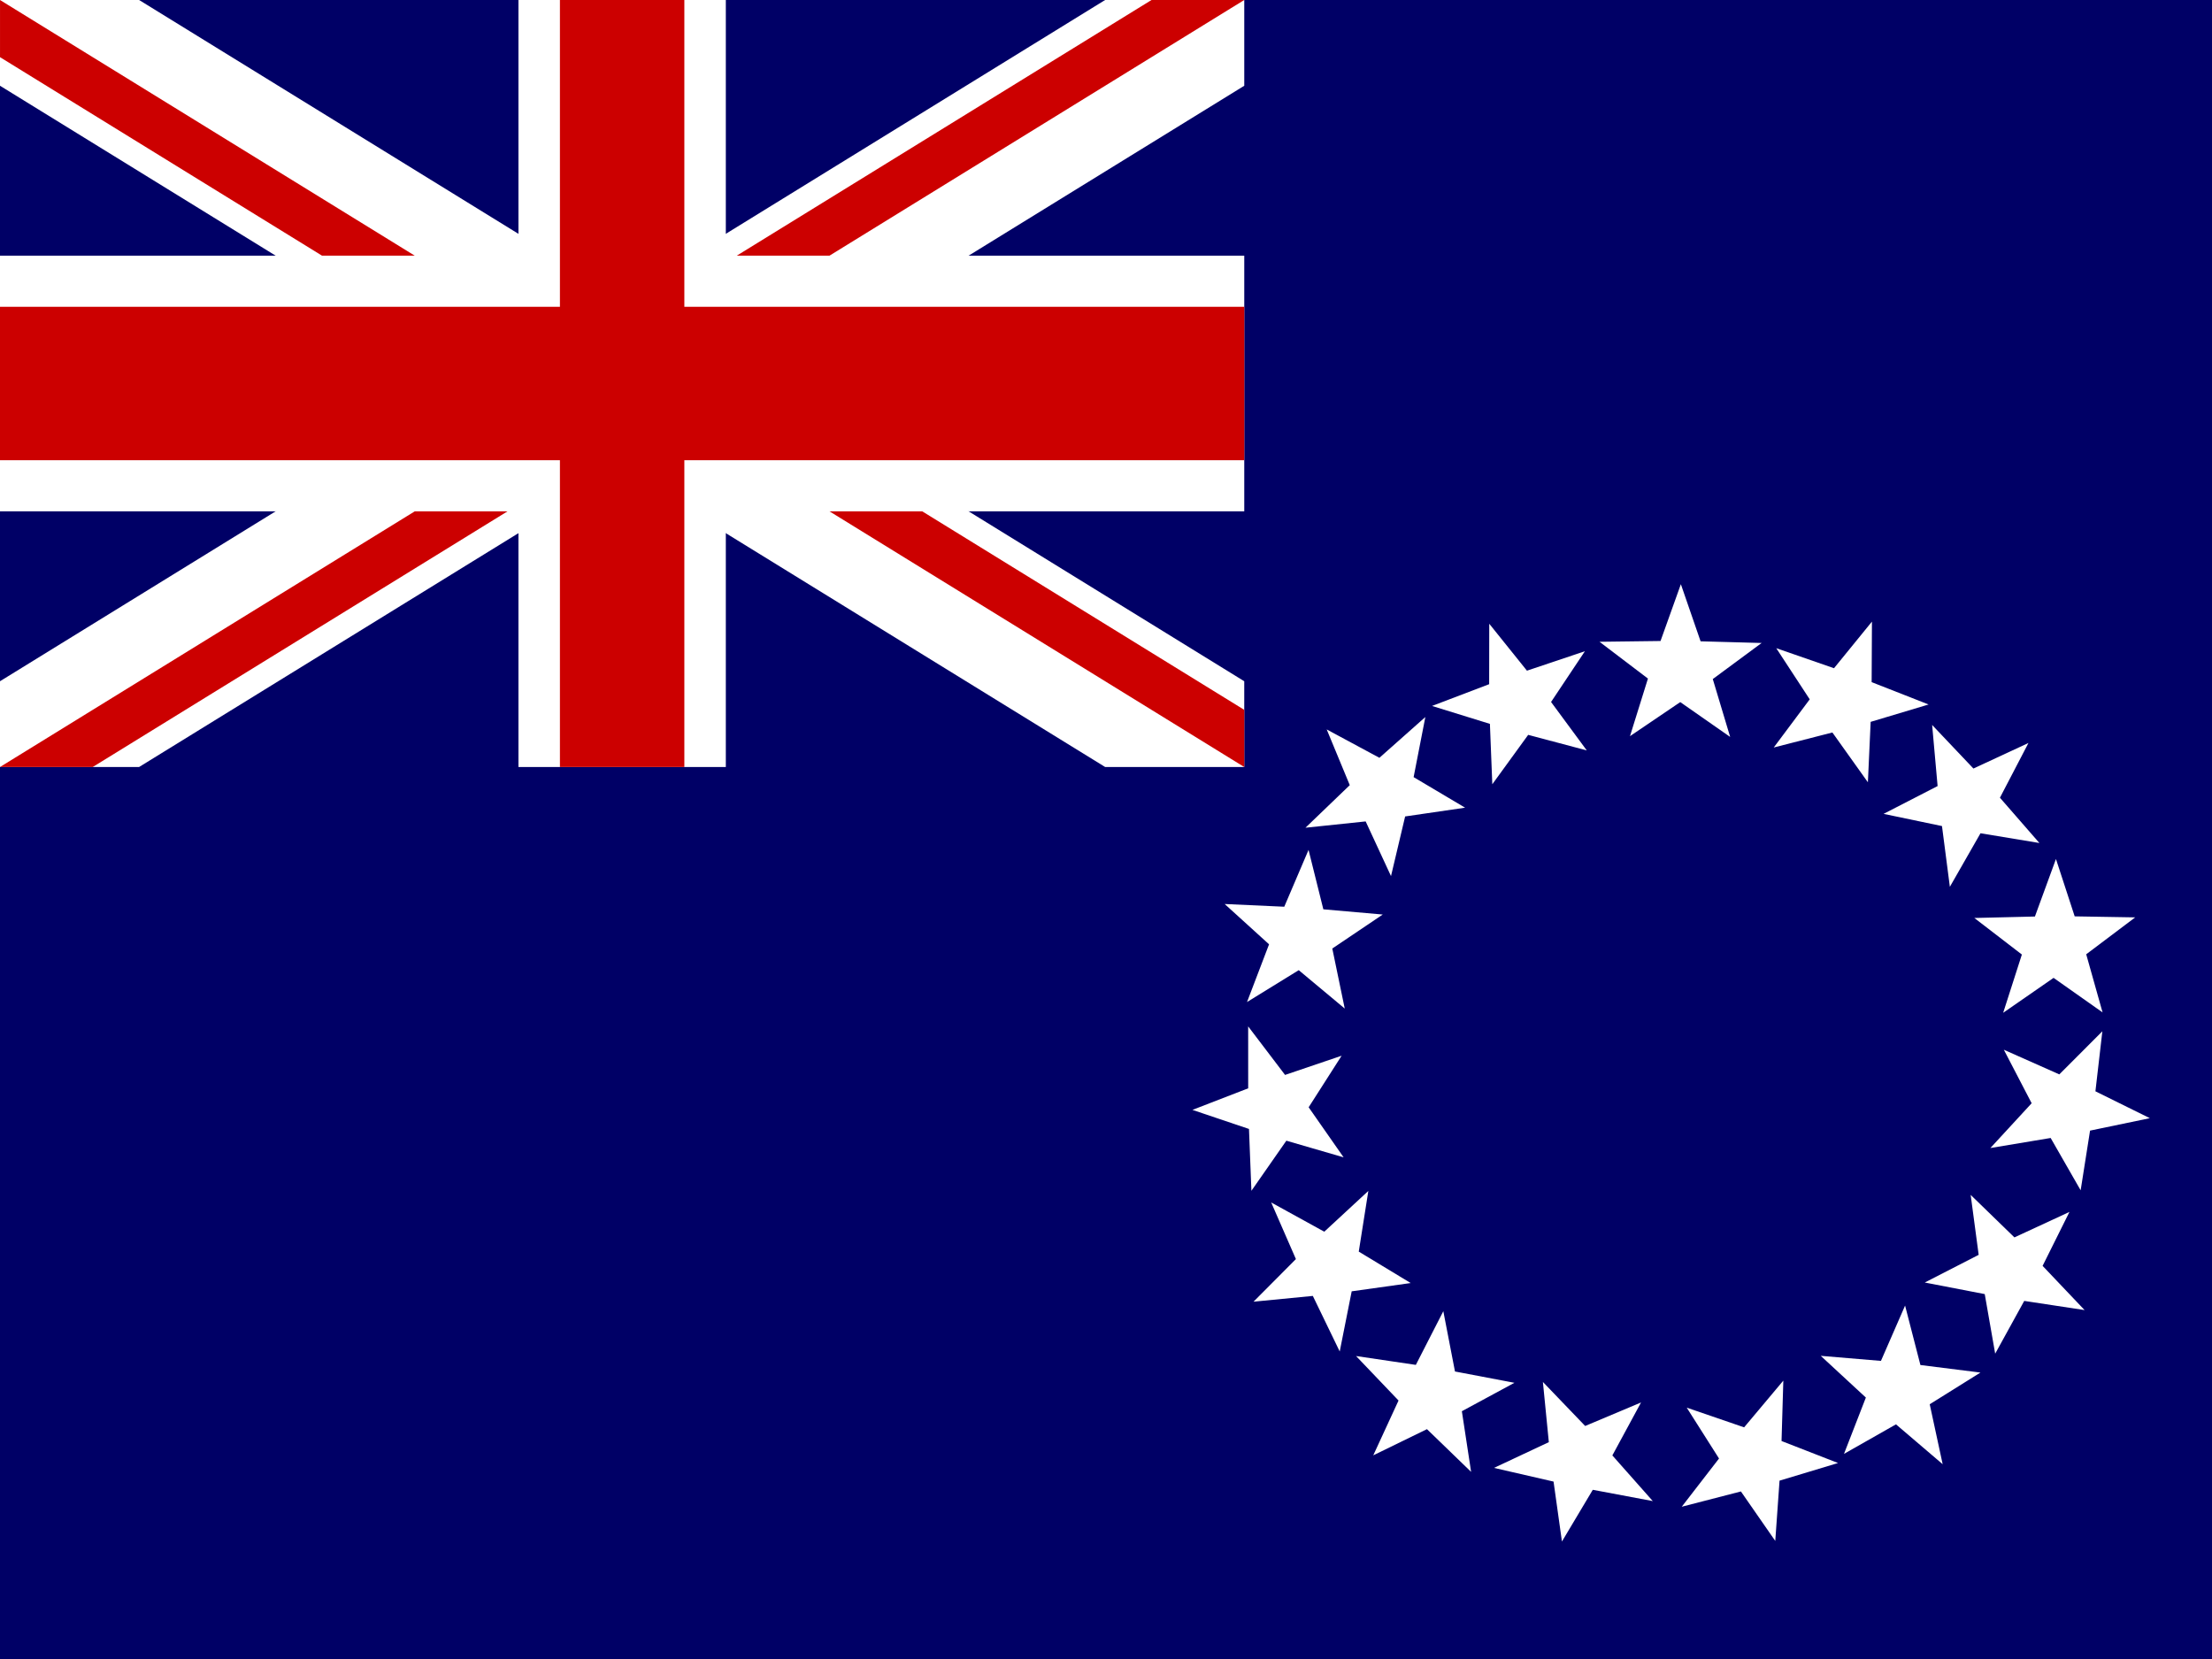
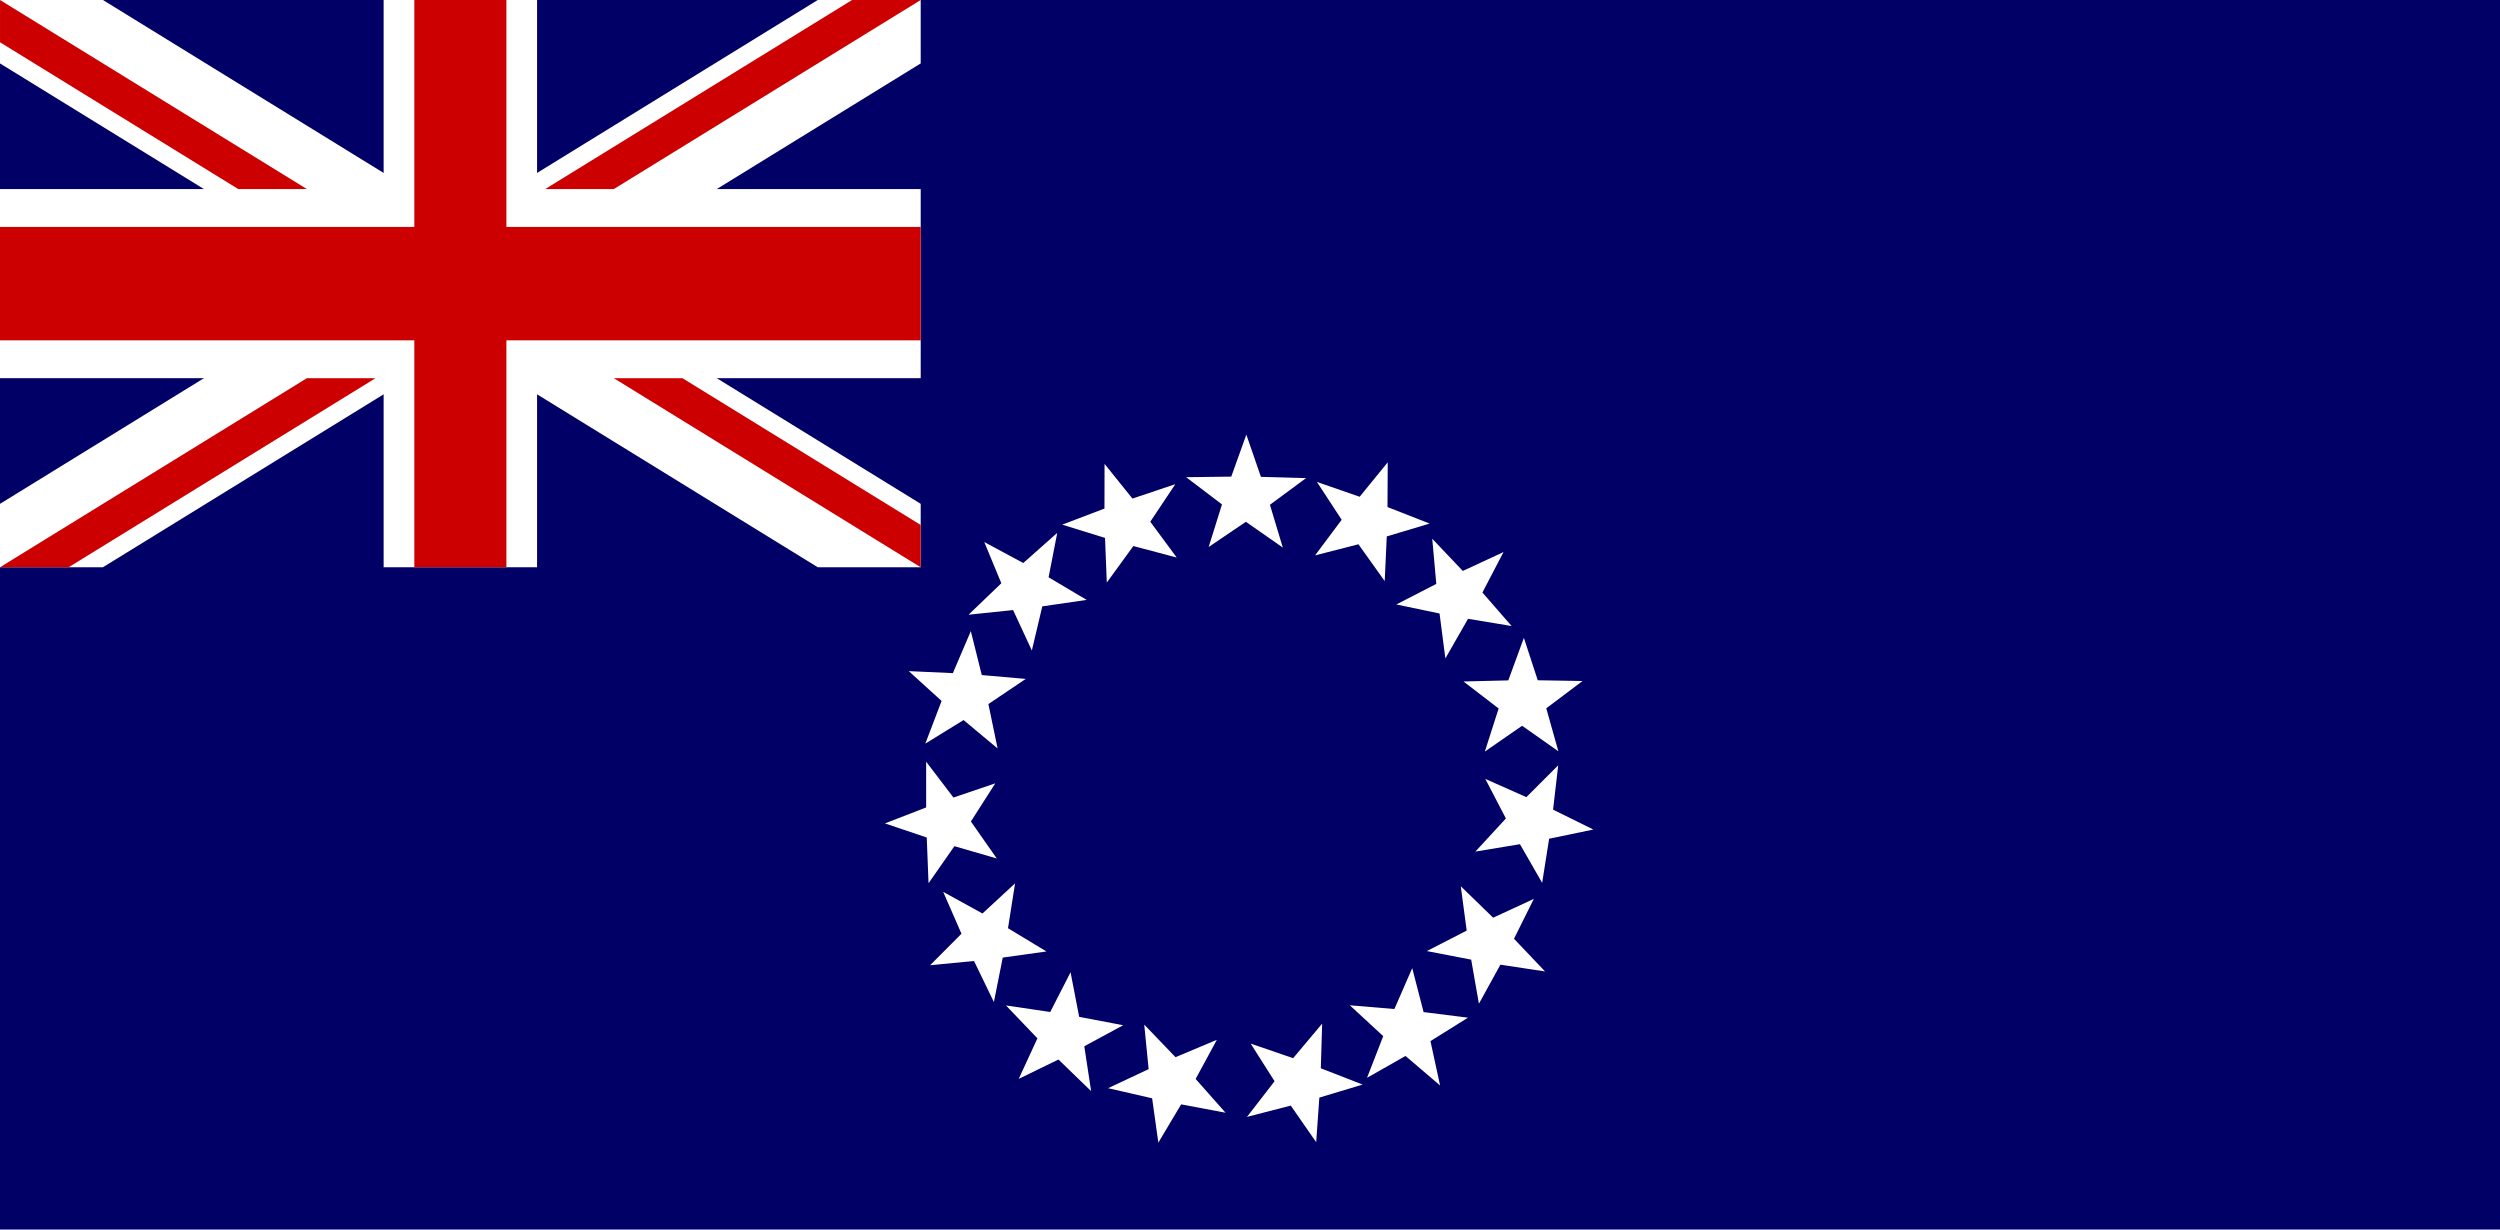
- <svg xmlns="http://www.w3.org/2000/svg" height="480" width="640">
-   <path fill="#006" d="M0 0h640v480H0z" />
-   <g stroke-width="1pt">
-     <path d="M0 0v24.81l319.75 197.106H360v-24.81L40.25 0H.002zm360.004 0v24.81L40.246 221.917H0v-24.814L319.75-.003H360z" fill="#fff" />
-     <path d="M150.003 0v221.92h60V0h-60zM0 73.973v73.973h360.004V73.973H0z" fill="#fff" />
-     <path d="M0 88.766v44.384h360.004V88.766H0zM162.003 0v221.92h36V0h-36zM0 221.92l120.004-73.974h26.833l-120.004 73.97H-.003zM0 0l120.004 73.973H93.17L.004 16.54V0zm213.172 73.973L333.168 0H360L239.998 73.973h-26.833zm146.832 147.95L240 147.948h26.833L360 205.38v16.542z" fill="#c00" />
+ <svg xmlns="http://www.w3.org/2000/svg" width="122px" height="60px" viewBox="0 0 122 60" version="1.1">
+   <defs />
+   <g id="Page-1" stroke="none" stroke-width="1" fill="none" fill-rule="evenodd">
+     <g id="ck">
+       <g id="Group">
+         <g>
+           <polygon id="Shape" fill="#000066" points="0 0 122 0 122 60 0 60" />
+           <g id="Shape">
+             <path d="M0,0 L0,3.095 L39.906,27.682 L44.93,27.682 L44.93,24.587 L5.023,0 L0,0 L0,0 Z M44.93,0 L44.93,3.095 L5.023,27.682 L0,27.682 L0,24.587 L39.906,0 L44.93,0 L44.93,0 Z" fill="#FFFFFF" />
+             <path d="M18.721,9.227 L18.721,0 L26.209,0 L26.209,9.227 L44.93,9.227 L44.93,18.455 L26.209,18.455 L26.209,27.682 L18.721,27.682 L18.721,18.455 L0,18.455 L0,9.227 L18.721,9.227 Z" fill="#FFFFFF" />
+             <path d="M20.219,16.609 L0,16.609 L0,11.073 L20.219,11.073 L20.219,0 L24.712,0 L24.712,11.073 L44.93,11.073 L44.93,16.609 L24.712,16.609 L24.712,27.682 L20.219,27.682 L20.219,16.609 Z M0,27.682 L14.977,18.455 L18.326,18.455 L3.349,27.682 L-1.77635684e-15,27.682 L0,27.682 Z M0,0 L14.977,9.227 L11.628,9.227 L0.001,2.063 L0.001,0 L0,0 Z M26.605,9.227 L41.581,0 L44.93,0 L29.953,9.227 L26.604,9.227 L26.605,9.227 Z M44.93,27.683 L29.953,18.455 L33.302,18.455 L44.93,25.619 L44.93,27.683 L44.93,27.683 Z" fill="#CC0000" />
+           </g>
+           <path d="M58.983,26.694 L59.632,24.615 L57.883,23.287 L60.086,23.259 L60.821,21.209 L61.533,23.27 L63.737,23.331 L61.973,24.633 L62.601,26.721 L60.799,25.464 M64.175,27.103 L65.474,25.365 L64.266,23.519 L66.351,24.242 L67.721,22.56 L67.71,24.744 L69.766,25.55 L67.674,26.177 L67.574,28.358 L66.292,26.561 M54.012,28.429 L53.925,26.25 L51.835,25.603 L53.898,24.818 L53.902,22.637 L55.263,24.33 L57.356,23.628 L56.134,25.46 L57.424,27.208 L55.307,26.647 M50.354,31.744 L49.439,29.771 L47.265,29.998 L48.865,28.462 L48.032,26.451 L49.935,27.475 L51.594,26.003 L51.171,28.172 L53.029,29.275 L50.864,29.591 M48.683,36.525 L47.022,35.139 L45.155,36.289 L45.95,34.206 L44.347,32.751 L46.5,32.849 L47.376,30.799 L47.911,32.943 L50.056,33.131 L48.234,34.358 M48.643,41.894 L46.575,41.294 L45.313,43.102 L45.225,40.87 L43.184,40.182 L45.197,39.403 L45.196,37.169 L46.528,38.92 L48.57,38.227 L47.38,40.088 M51.065,46.431 L48.934,46.73 L48.502,48.901 L47.531,46.896 L45.389,47.104 L46.92,45.566 L46.028,43.523 L47.945,44.578 L49.536,43.107 L49.19,45.297 M54.811,50.031 L52.913,51.058 L53.247,53.247 L51.652,51.705 L49.713,52.65 L50.626,50.671 L49.092,49.066 L51.251,49.385 L52.243,47.447 L52.664,49.623 M59.383,50.742 L58.347,52.653 L59.807,54.301 L57.64,53.893 L56.527,55.76 L56.224,53.597 L54.074,53.103 L56.053,52.174 L55.839,50.001 L57.365,51.59 M64.521,49.953 L64.456,52.133 L66.496,52.927 L64.384,53.563 L64.23,55.739 L62.989,53.953 L60.853,54.504 L62.199,52.764 L61.033,50.928 L63.105,51.639 M69.894,26.29 L71.385,27.862 L73.372,26.94 L72.342,28.915 L73.767,30.55 L71.641,30.198 L70.534,32.131 L70.25,29.938 L68.141,29.498 L70.091,28.495 M74.365,31.127 L75.042,33.197 L77.227,33.234 L75.458,34.566 L76.049,36.664 L74.279,35.417 L72.459,36.678 L73.134,34.575 L71.418,33.256 L73.605,33.203 M76.041,37.345 L75.79,39.511 L77.755,40.481 L75.597,40.93 L75.257,43.084 L74.174,41.196 L71.998,41.558 L73.488,39.942 L72.483,38.011 L74.487,38.901 M74.852,43.865 L73.883,45.811 L75.399,47.407 L73.22,47.076 L72.171,48.981 L71.794,46.83 L69.628,46.412 L71.575,45.414 L71.286,43.25 L72.866,44.784 M71.638,49.662 L69.807,50.806 L70.275,52.97 L68.589,51.531 L66.711,52.597 L67.501,50.564 L65.872,49.058 L68.046,49.241 L68.917,47.245 L69.471,49.39" id="Shape" fill="#FFFFFF" />
+         </g>
+       </g>
+     </g>
  </g>
-   <path d="M471.6 213l5.2-16.668-14.013-10.647 17.655-.224 5.883-16.437 5.708 16.527 17.657.484-14.128 10.438 5.028 16.744-14.44-10.078m27.05 13.135l10.408-13.934-9.68-14.798 16.706 5.795 10.977-13.484-.086 17.512 16.474 6.463-16.76 5.026-.8 17.485-10.272-14.408m-98.397 14.976l-.693-17.47-16.746-5.183 16.53-6.296.027-17.487 10.905 13.578 16.77-5.63-9.793 14.685 10.336 14.016-16.956-4.503m-39.69 40.867l-7.332-15.822-17.415 1.824 12.818-12.317-6.675-16.123 15.25 8.21 13.292-11.798-3.394 17.39 14.894 8.84-17.348 2.535m-17.474 55.583l-13.31-11.106-14.964 9.22 6.375-16.7-12.845-11.664 17.247.787 7.023-16.44 4.283 17.19 17.19 1.508-14.6 9.836m3.275 60.417l-16.568-4.817-10.11 14.498-.703-17.895-16.36-5.516 16.13-6.24-.004-17.916 10.672 14.04 16.364-5.554-9.538 14.917m29.527 50.852l-17.074 2.394-3.463 17.41-7.78-16.078-17.162 1.67 12.265-12.328-7.15-16.382 15.36 8.46 12.748-11.796-2.772 17.556m45.038 37.956l-15.208 8.226 2.676 17.55-12.775-12.362-15.537 7.577 7.314-15.863-12.288-12.87 17.295 2.56 7.95-15.535 3.374 17.447m53.832 8.963l-8.3 15.322 11.7 13.21-17.36-3.266-8.924 14.962-2.428-17.338-17.226-3.962 15.86-7.448-1.716-17.417 12.23 12.738m57.333-13.123l-.517 17.475 16.345 6.365-16.924 5.103-1.237 17.442-9.94-14.32-17.116 4.423 10.783-13.952-9.342-14.716 16.604 5.698m54.4-203.218l11.944 12.604 15.92-7.39-8.25 15.835 11.418 13.102-17.04-2.82-8.864 15.496-2.28-17.577-16.9-3.53 15.632-8.043m34.244 21.104l5.42 16.595 17.507.293-14.174 10.68 4.734 16.815-14.176-9.994-14.585 10.107 5.412-16.857-13.75-10.576 17.524-.422m19.513 33.206l-2.006 17.364 15.742 7.775-17.296 3.598-2.72 17.27-8.68-15.14-17.43 2.904L587.82 319.2l-8.05-15.48 16.054 7.133m2.931 39.795l-7.767 15.607 12.148 12.79-17.462-2.652-8.406 15.268-3.02-17.24-17.353-3.35 15.596-8.006-2.314-17.345 12.66 12.296m-9.834 39.108l-14.675 9.17 3.747 17.348-13.508-11.534-15.043 8.542 6.328-16.293-13.053-12.072 17.417 1.465 6.983-16.006 4.437 17.2" fill-rule="evenodd" fill="#fff" />
</svg>
